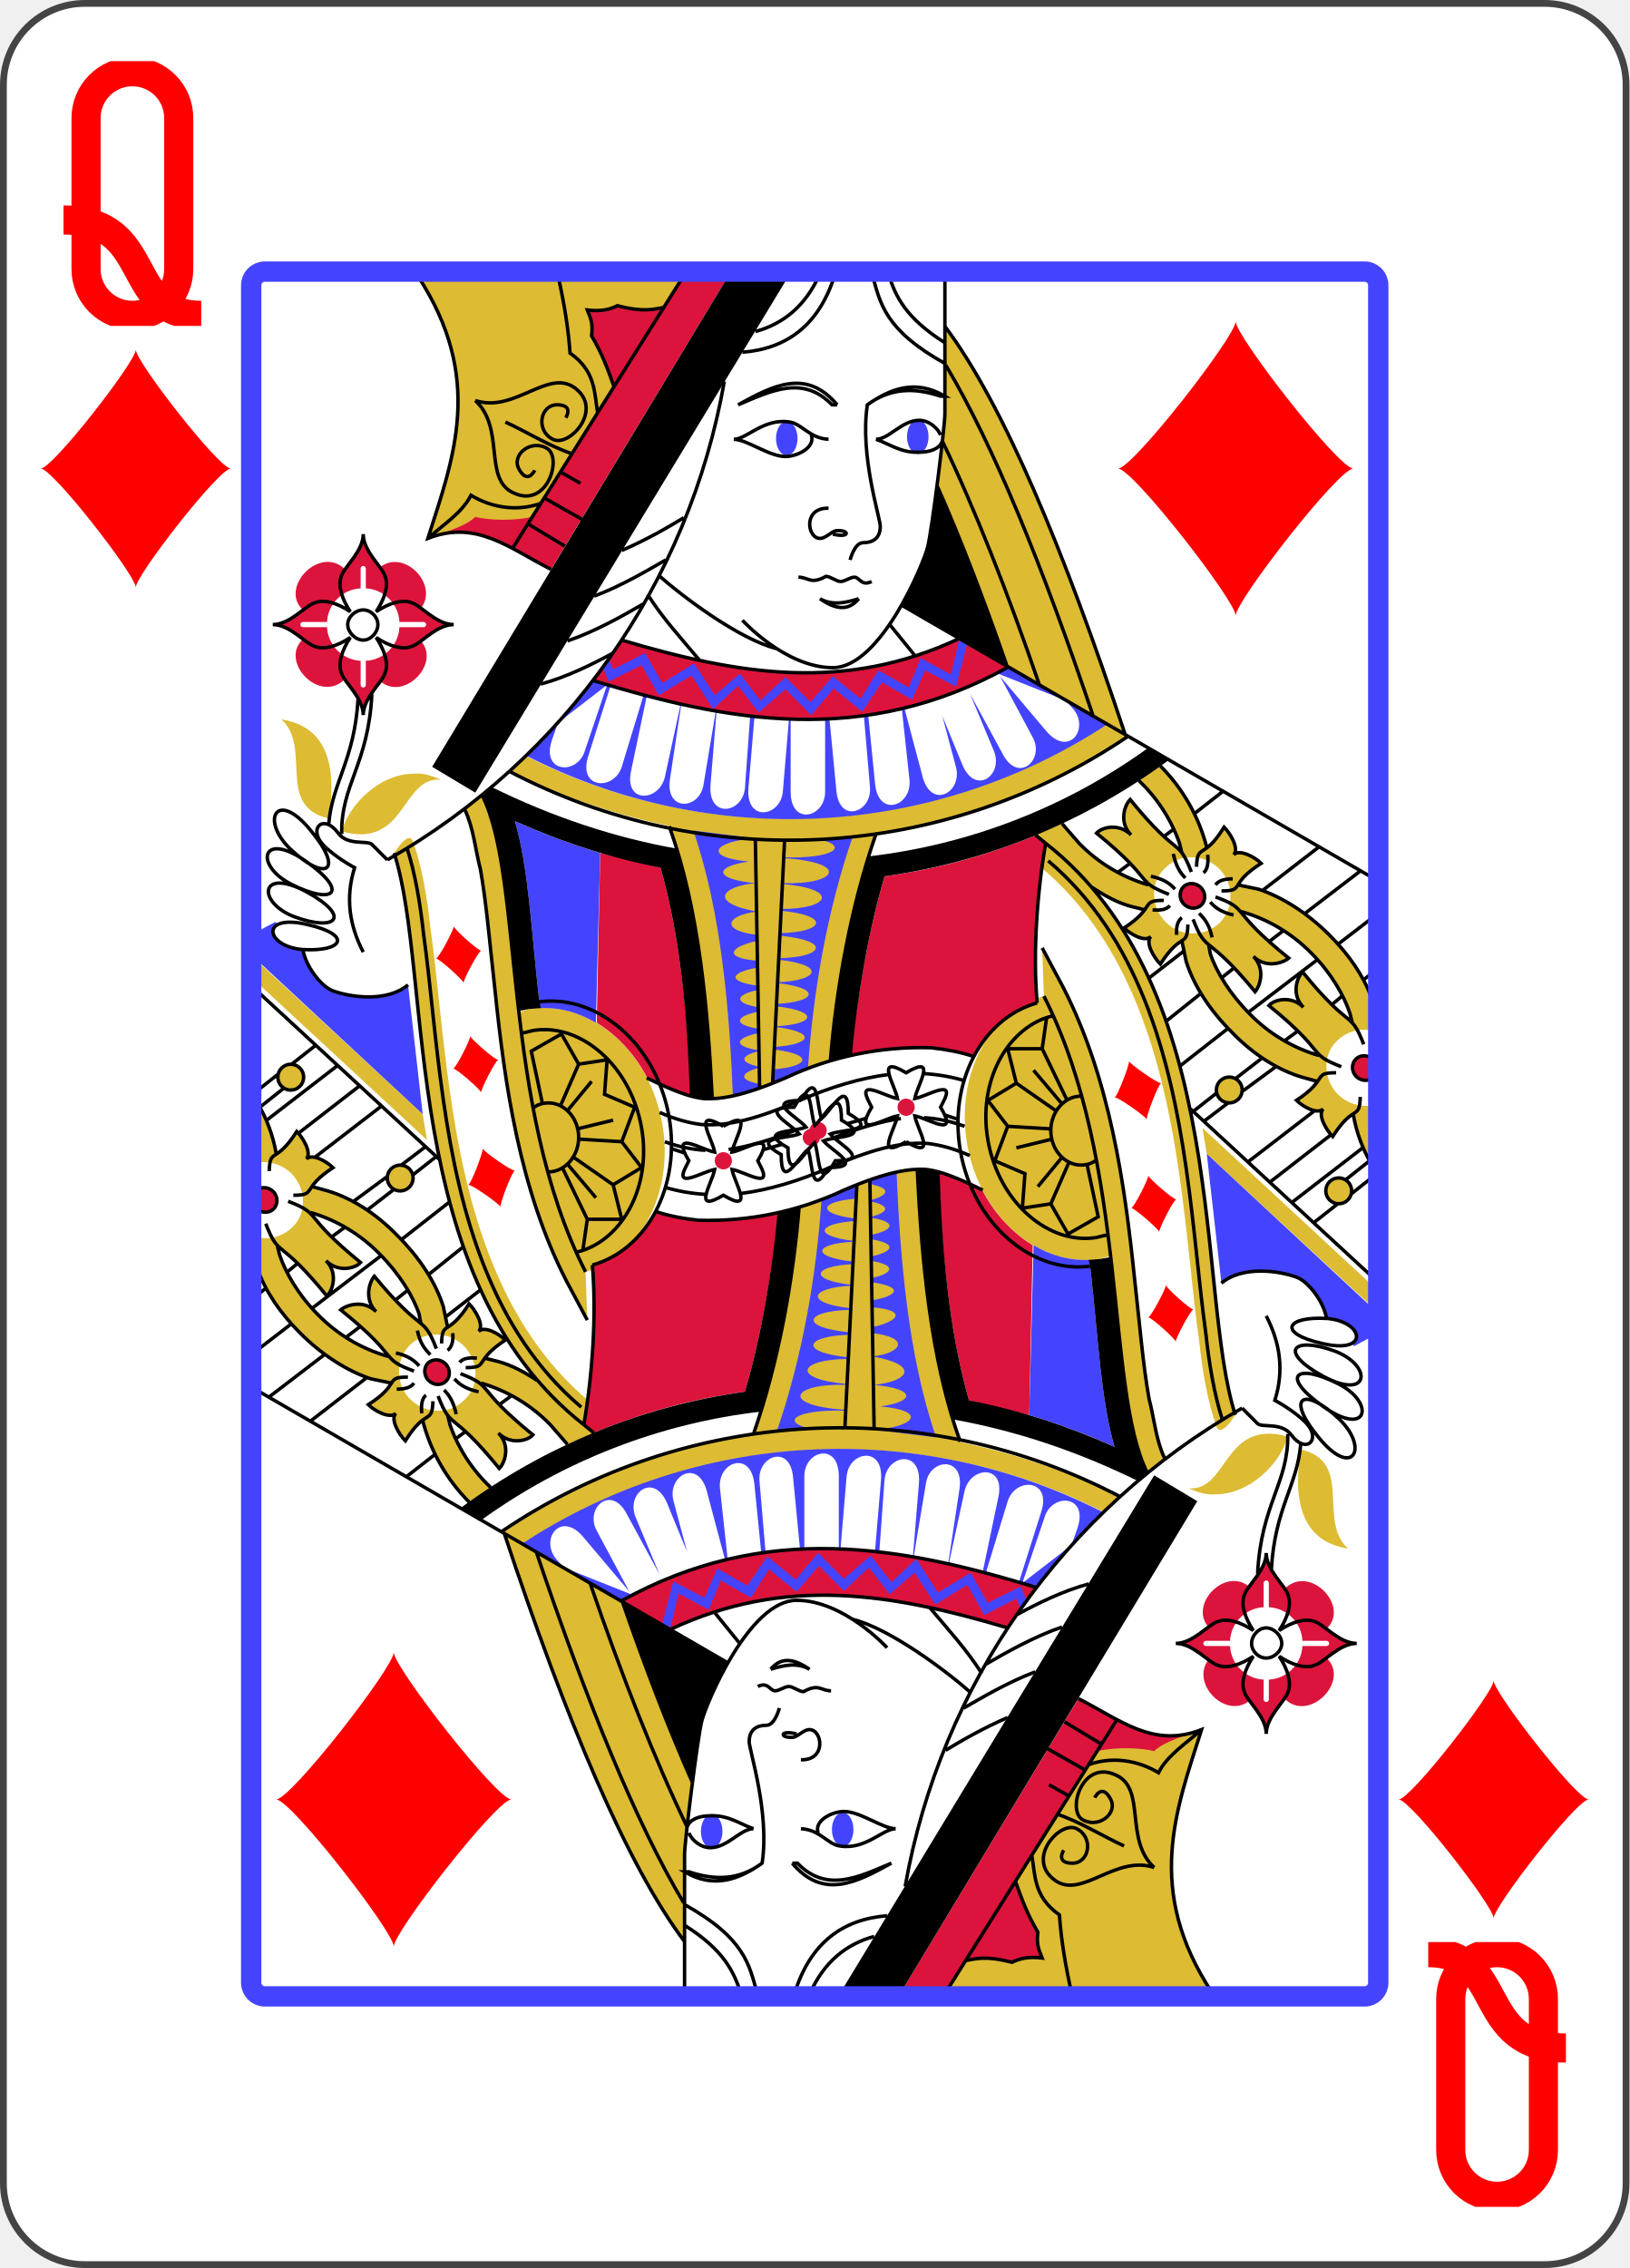
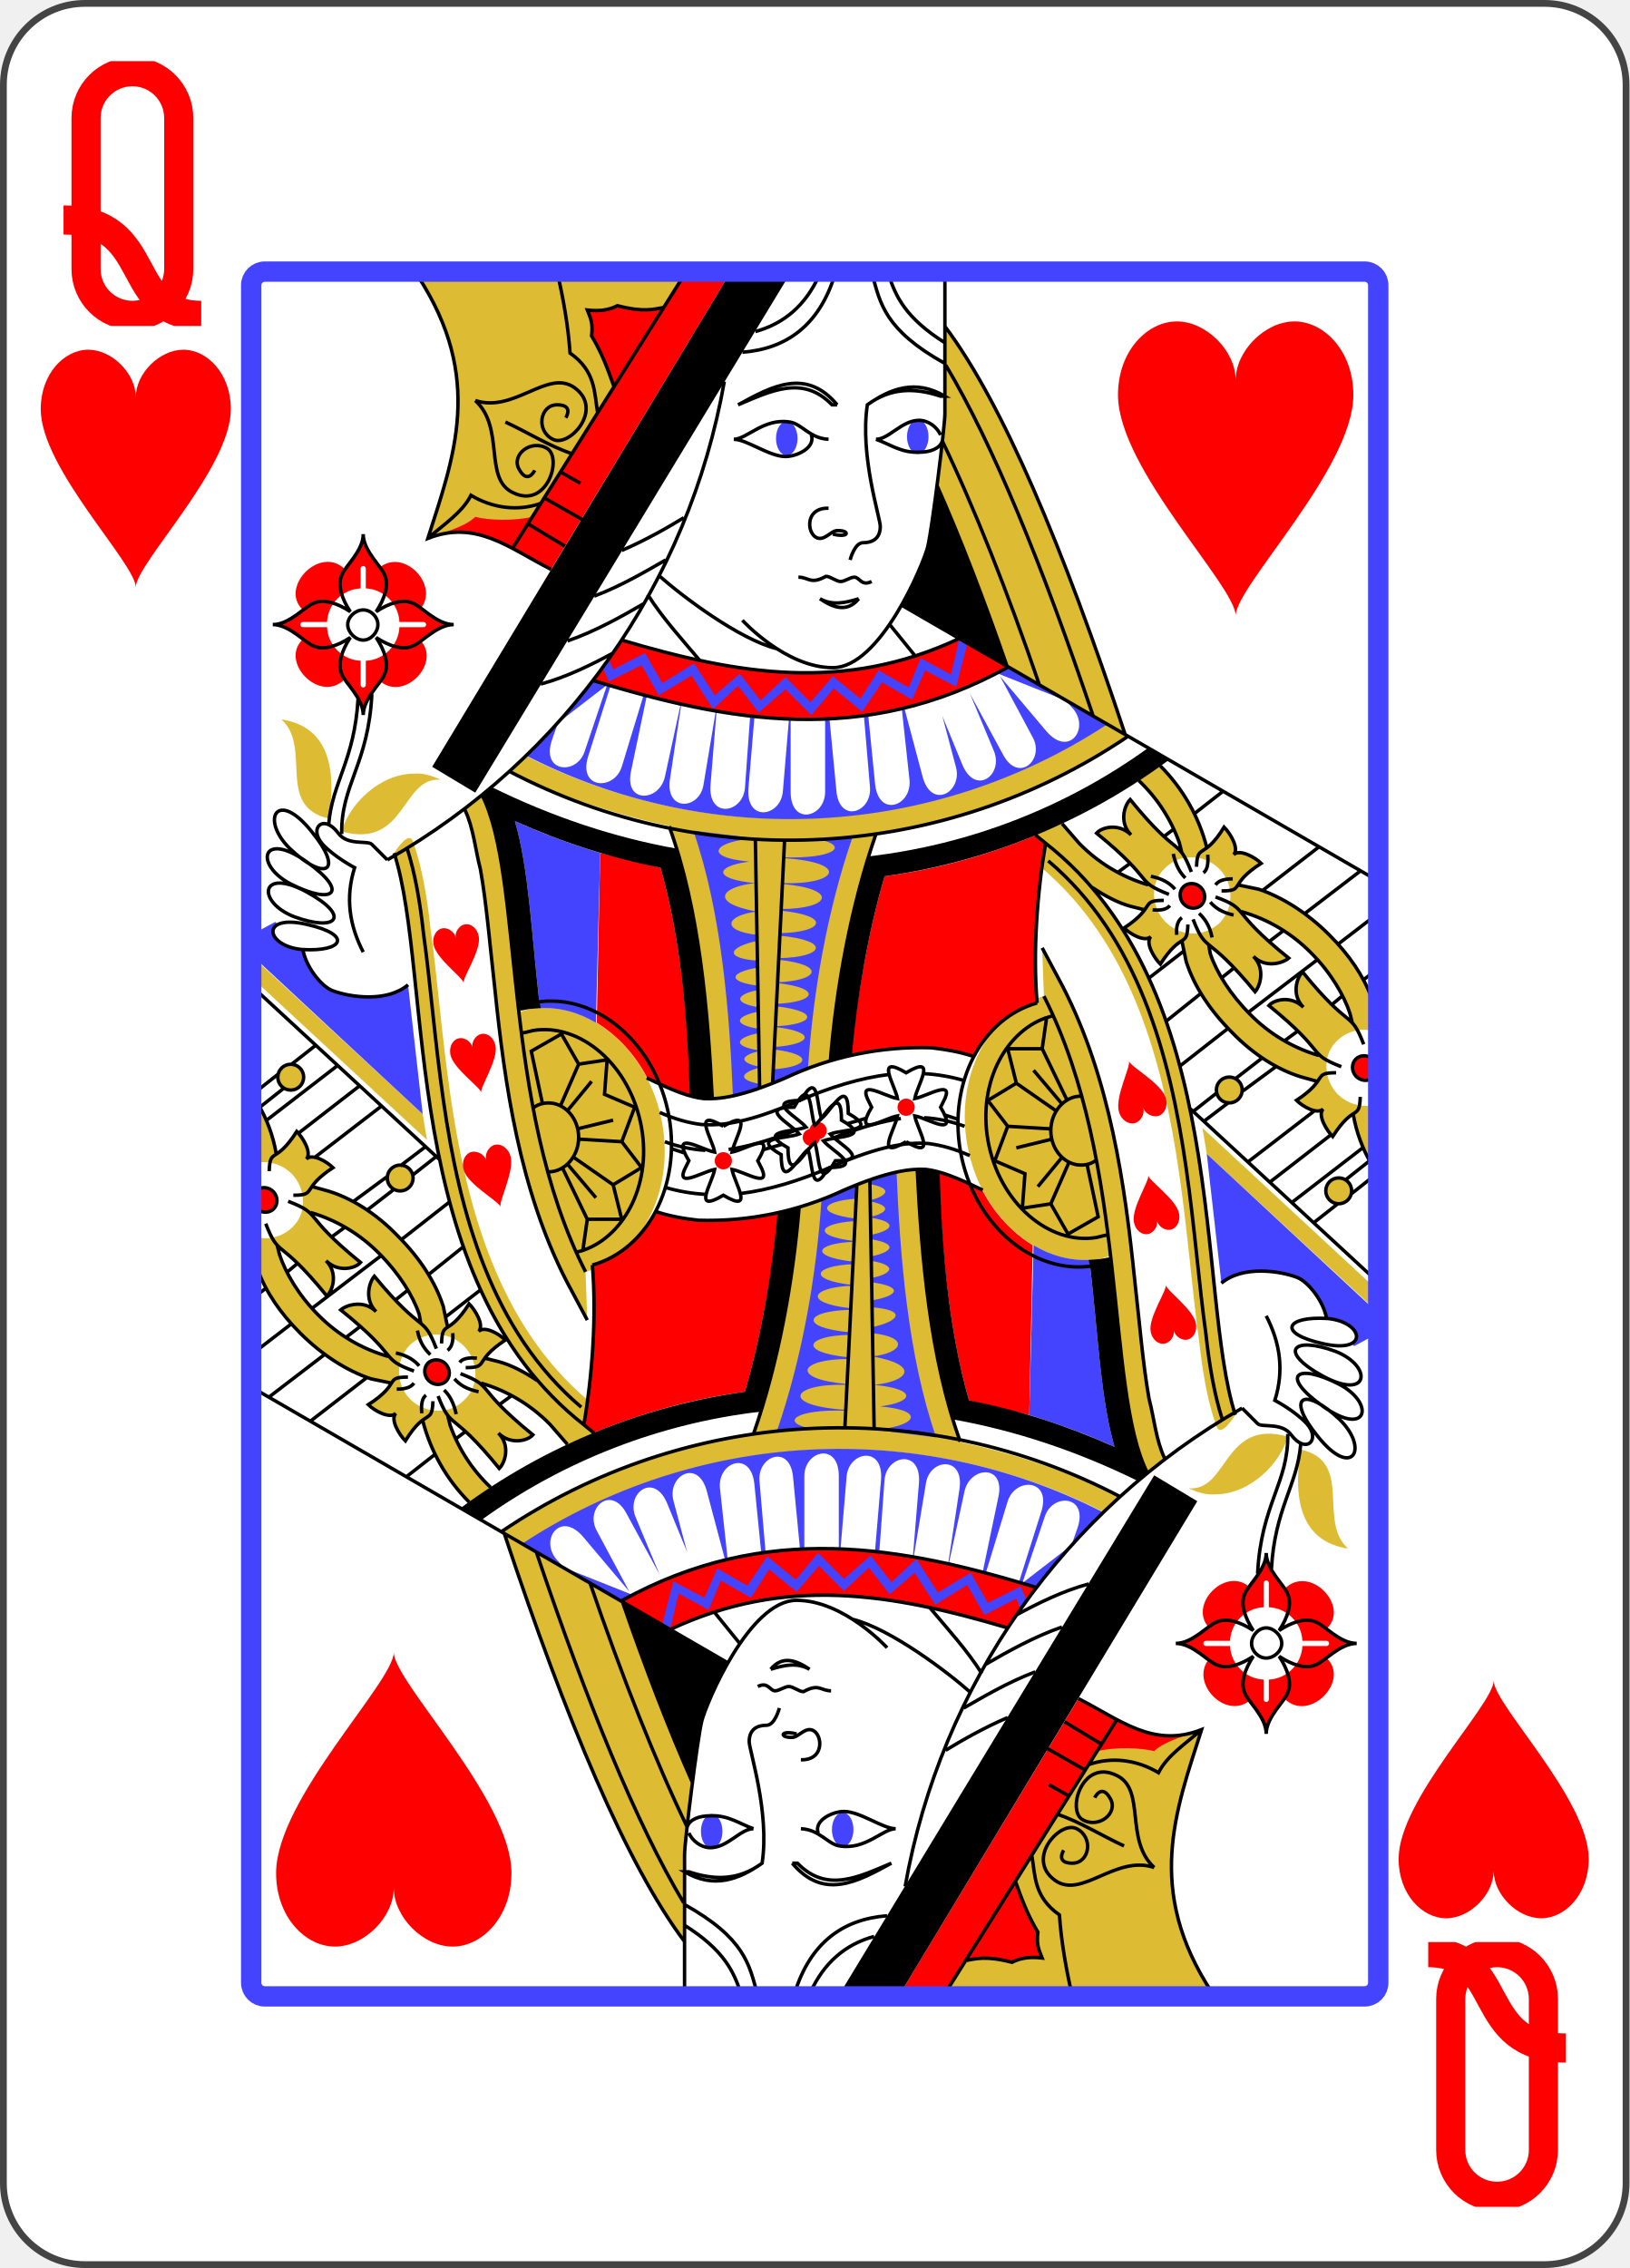
<svg xmlns="http://www.w3.org/2000/svg" viewBox="-120 -167 240 334">
  <rect width="239" height="333" x="-119.5" y="-166.5" rx="12" ry="12" stroke="#444" fill="#FFF" fill-opacity="1" stroke-width="1" />
-   <symbol id="Rqd" viewBox="-500 -500 1000 1000" preserveAspectRatio="xMinYMid" opacity="0.8">
+   <symbol id="Rqh" viewBox="-500 -500 1000 1000" preserveAspectRatio="xMinYMid" opacity="0.8">
    <path d="M-260 100C90 100 -40 460 260 460M-175 0L-175 -285A175 175 0 0 1 175 -285L175 285A175 175 0 0 1 -175 285Z" stroke="red" fill="none" fill-opacity="1" stroke-width="110" />
  </symbol>
-   <symbol id="S0qd" viewBox="-600 -600 1200 1200" preserveAspectRatio="xMinYMid" opacity="0.8">
+   <symbol id="S0qh" viewBox="-600 -600 1200 1200" preserveAspectRatio="xMinYMid" opacity="0.8">
    <path d="M0 -500C100 -250 355 -100 355 185A150 150 0 0 1 55 185A10 10 0 0 0 35 185C35 385 85 400 130 500L-130 500C-85 400 -35 385 -35 185A10 10 0 0 0 -55 185A150 150 0 0 1 -355 185C-355 -100 -100 -250 0 -500" fill="red" fill-opacity="1" />
  </symbol>
-   <symbol id="S1qd" viewBox="-600 -600 1200 1200" preserveAspectRatio="xMinYMid" opacity="0.8">
+   <symbol id="S1qh" viewBox="-600 -600 1200 1200" preserveAspectRatio="xMinYMid" opacity="0.8">
    <path d="M0 -300C0 -400 100 -500 200 -500C300 -500 400 -400 400 -250C400 0 0 400 0 500C0 400 -400 0 -400 -250C-400 -400 -300 -500 -200 -500C-100 -500 0 -400 -0 -300" fill="red" fill-opacity="1" />
  </symbol>
-   <symbol id="S2qd" viewBox="-600 -600 1200 1200" preserveAspectRatio="xMinYMid" opacity="0.8">
+   <symbol id="S2qh" viewBox="-600 -600 1200 1200" preserveAspectRatio="xMinYMid" opacity="0.8">
    <path d="M-400 0C-350 0 0 -450 0 -500C0 -450 350 0 400 0C350 0 0 450 0 500C0 450 -350 0 -400 0" fill="red" fill-opacity="1" />
  </symbol>
-   <symbol id="S3qd" viewBox="-600 -600 1200 1200" preserveAspectRatio="xMinYMid" opacity="0.8">
+   <symbol id="S3qh" viewBox="-600 -600 1200 1200" preserveAspectRatio="xMinYMid" opacity="0.8">
    <path d="M30 150C35 385 85 400 130 500L-130 500C-85 400 -35 385 -30 150A10 10 0 0 0 -50 150A210 210 0 1 1 -124 -51A10 10 0 0 0 -110 -65A230 230 0 1 1 110 -65A10 10 0 0 0 124 -51A210 210 0 1 1 50 150A10 10 0 0 0 30 150" fill="red" fill-opacity="1" />
  </symbol>
-   <use href="#Rqd" height="39" x="-120" y="-158" />
-   <use href="#S2qd" height="42" x="-121" y="-119" />
+   <use href="#Rqh" height="39" x="-120" y="-158" />
+   <use href="#S1qh" height="42" x="-121" y="-119" />
  <g transform="rotate(180)">
-     <use href="#Rqd" height="39" x="-120" y="-158" />
-     <use href="#S2qd" height="42" x="-121" y="-119" />
+     <use href="#Rqh" height="39" x="-120" y="-158" />
+     <use href="#S1qh" height="42" x="-121" y="-119" />
  </g>
  <g transform="scale(-1,1)">
-     <symbol id="goqd" viewBox="0 0 1300 2000" preserveAspectRatio="xMinYMid" opacity="0.8">
+     <symbol id="goqh" viewBox="0 0 1300 2000" preserveAspectRatio="xMinYMid" opacity="0.8">
      <path d="M798 0l198 317c31-16 61-27 99-12-30-94-66-186 12-305zM495 59c-67 89-137 256-209 474l15-9-18 11c90 62 189 99 292 113 29 83 46 178 53 264l52 19c42 19 67 24 85 24 5-102 15-220 50-316h-2c63-13 126-34 188-64l-19-18a674 674 0 0 1-675-37l116-67c27-78 54-148 81-209-5-37-9-76-9-84zm770 456c-52 8-65 52-55 115 62-14 19-83 55-115zM245 569a207 207 0 0 0-54 95c-5-4-11-10-20-24-7 7-18 25-11 32-7-7-25 3-32 10 19 12 24 20 27 25l-24 5c-27 9-56 27-82 53-23 23-40 48-49 73v38l8-1c11 0 23 4 32 13 18 17 15 46-1 62a46 46 0 0 1-39 13v68a171 171 0 0 0 22-57c5 2 12 8 23 25 7-7 18-25 11-32 7 7 24-3 31-10a76 76 0 0 1-24-22l18-5c27-8 56-26 81-52 26-26 44-54 53-82l5-24c5 3 12 7 25 27 7-7 18-25 11-32 7 7 24-3 31-10-14-9-20-16-24-21l16-4c15-4 30-12 45-22-155 181-124 483-166 612 0 0 17 28 22 13 10-28 16-62 20-99 8-57 13-124 23-193 19-132 56-268 160-356l-4-29 11-9-31-13-20 23c-23 23-49 39-70 45l-10 2c10-9 13-21 60-59-6-7-26-12-40 2 14-14 8-34 1-41-39 49-51 51-60 62l3-12a184 184 0 0 1 47-72zm866 9c-10-1-20 2-31 7 46-4 40 81 115 60-8-30-43-67-84-67zm-79 25c-26 50-30 145-43 251h-2l-10-3c-70-11-139 48-154 133-14 80 25 154 89 172l-2 56 24-45c55-107 72-231 83-337 6-53 10-102 17-141 6-23 8-48 18-69zm-822 72c11 0 21 4 30 13 18 17 15 46-1 62a45 45 0 0 1-63 1 45 45 0 0 1 1-63 46 46 0 0 1 33-13zm-58 63c-8 9-17 22-56 54 7 6 27 12 41-2-14 14-8 34-2 41 32-39 46-48 54-55l-2 11c-7 21-23 47-46 70s-49 39-70 45l-10 2c8-8 14-21 58-57-6-7-26-12-40 2 14-14 8-34 1-41-37 46-49 50-58 59l3-11c7-21 22-47 45-70a184 184 0 0 1 82-48zm1148 51l-199 184-5 30 204-189zM165 930a15 15 0 0 0-15 15 15 15 0 0 0 15 15 15 15 0 0 0 15-15 15 15 0 0 0-15-15zM38 1047a15 15 0 0 0-15 15 15 15 0 0 0 15 15 15 15 0 0 0 15-15 15 15 0 0 0-15-15z" fill="#DB3" fill-opacity="1" />
    </symbol>
-     <symbol id="reqd" viewBox="0 0 1300 2000" preserveAspectRatio="xMinYMid" opacity="0.8">
-       <path d="M746 0l206 341 44-24L798 0zm129 35c-31 8-42 4-54 2l58 92c7-20 14-39 26-59-2-16 2-22 5-30-17 2-27-1-35-5zm165 245c-15 4-45 5-66 0l23 36c26-13 52-23 83-16-15-6-31-11-40-20zm130 20c0 14-11 28-20 38-28-21-68 21-47 48-10 8-24 19-38 19 14 0 28 11 38 19-23 26 19 70 47 47 8 10 20 24 20 39 0-16 14-31 21-42 29 30 77-20 49-46 10-8 22-17 35-17-13 0-25-9-35-17 28-26-20-76-49-47-7-10-21-25-21-41zm0 37a3 3 0 0 1 3 3v23c21 1 38 18 39 39h28a3 3 0 1 1 0 6h-28c-1 21-18 38-39 39v28a3 3 0 1 1-6 0v-28c-21-1-38-18-39-39h-28a3 3 0 1 1 0-6h28c1-21 18-38 39-39v-23a3 3 0 0 1 3-3zm-692 85l-57 32c169 94 327 63 482 16-11-15-22-30-32-47h-1c-135 40-258 61-392-1zm-87 228l-13 8c10 58 15 127 10 186 32 9 57 31 74 61a295 295 0 0 1 68-10c23 0 48 3 74 10-7-67-20-144-39-208-60-8-118-24-174-47zm504 20l-70 17c-24 85-31 173-35 264 14-3 29-9 51-20v-1c14-27 35-49 58-63zm-686 35a14 15 45 0 0-11 5 14 15 45 0 0-1 20 14 15 45 0 0 21-1 14 15 45 0 0 0-20 14 15 45 0 0-9-4zm1047 37l44 23zM9 905a14 15 45 0 0-9 3v24a14 15 45 0 0 18-3 14 15 45 0 0 0-20 14 15 45 0 0-9-4zm531 50a10 10 0 0 0-10 10 10 10 0 0 0 10 10 10 10 0 0 0 10-10 10 10 0 0 0-10-10zm110 35a10 10 0 0 0-10 10 10 10 0 0 0 10 10 10 10 0 0 0 10-10 10 10 0 0 0-10-10z" fill="#DC143C" fill-opacity="1" />
+     <symbol id="reqh" viewBox="0 0 1300 2000" preserveAspectRatio="xMinYMid" opacity="0.8">
+       <path d="M746 0l206 341 44-24L798 0zm129 35c-31 8-42 4-54 2l58 92c7-20 14-39 26-59-2-16 2-22 5-30-17 2-27-1-35-5zm165 245c-15 4-45 5-66 0l23 36c26-13 52-23 83-16-15-6-31-11-40-20zm130 20c0 14-11 28-20 38-28-21-68 21-47 48-10 8-24 19-38 19 14 0 28 11 38 19-23 26 19 70 47 47 8 10 20 24 20 39 0-16 14-31 21-42 29 30 77-20 49-46 10-8 22-17 35-17-13 0-25-9-35-17 28-26-20-76-49-47-7-10-21-25-21-41zm0 37a3 3 0 0 1 3 3v23c21 1 38 18 39 39h28a3 3 0 1 1 0 6h-28c-1 21-18 38-39 39v28a3 3 0 1 1-6 0v-28c-21-1-38-18-39-39h-28a3 3 0 1 1 0-6h28c1-21 18-38 39-39v-23a3 3 0 0 1 3-3zm-692 85l-57 32c169 94 327 63 482 16-11-15-22-30-32-47h-1c-135 40-258 61-392-1zm-87 228l-13 8c10 58 15 127 10 186 32 9 57 31 74 61a295 295 0 0 1 68-10c23 0 48 3 74 10-7-67-20-144-39-208-60-8-118-24-174-47zm504 20l-70 17c-24 85-31 173-35 264 14-3 29-9 51-20v-1c14-27 35-49 58-63zm-686 35a14 15 45 0 0-11 5 14 15 45 0 0-1 20 14 15 45 0 0 21-1 14 15 45 0 0 0-20 14 15 45 0 0-9-4zm1047 37l44 23zM9 905a14 15 45 0 0-9 3v24a14 15 45 0 0 18-3 14 15 45 0 0 0-20 14 15 45 0 0-9-4zm531 50a10 10 0 0 0-10 10 10 10 0 0 0 10 10 10 10 0 0 0 10-10 10 10 0 0 0-10-10zm110 35a10 10 0 0 0-10 10 10 10 0 0 0 10 10 10 10 0 0 0 10-10 10 10 0 0 0-10-10z" fill="red" fill-opacity="1" />
    </symbol>
-     <symbol id="buqd" viewBox="0 0 1300 2000" preserveAspectRatio="xMinYMid" opacity="0.8">
+     <symbol id="buqh" viewBox="0 0 1300 2000" preserveAspectRatio="xMinYMid" opacity="0.8">
      <path d="M526 167a13 20 0 0 0-12 20 13 20 0 0 0 12 20 13 20 0 0 0 13-20 13 20 0 0 0-13-20zm153 2a13 20 0 0 0-13 20 13 20 0 0 0 13 20 13 20 0 0 0 12-20 13 20 0 0 0-12-20zM479 424l-10 2 1 5 12 46 36-19 15 34 35-20 23 34 33-27 26 31 30-30 31 27 24-31 29 27 25-39 38 23 20-35 38 19 7-16-7-10-5 12-37-19-20 35-37-23-24 37-29-25-24 31-29-27-29 29-26-30-32 26-21-33-35 20-14-34-35 19-8-34zm-58 30l-114 67a672 672 0 0 0 674 36c-28-26-53-55-78-87l-16 5 57 44 7 20c13 38-29 41-38 13l-26-77-4 1 26 82c12 38-30 40-39 12l-25-82 31-10-35 10 18 86c9 39-32 37-39 8l-18-83 34-10-35 9 13 86c6 39-35 36-39 6l-14-84 22-5-23 5 7 85c3 40-38 33-40 3l-6-83-5 1 7 83c3 40-38 33-40 3l-7-83h-2v84c0 40-40 30-40 0v-84l-5-1-8 83c-3 40-42 26-39-4l7-82-5-1-8 80c-4 39-42 26-40-4l9-83-3-1-21 79c-10 39-46 19-39-10l16-60-23 56c-15 37-48 13-37-15l28-67-38 70c-18 35-49 7-35-19l38-71-54 64c-26 30-50-3-31-26l9-10 78-31v-1h1l-13-7zm573 179c-33 15-66 27-99 37l5 197c20-12 42-18 65-17l1-10c9-80 12-152 28-207zm-207 11l-72 9c47 3 63 22 7 27 39 5 44 20-7 25 40 4 54 23-2 33 35 4 44 22 0 27v7c32 7 40 20-1 23v8c31 5 38 16 0 21v5c25 5 30 15-1 20v5c26 5 32 15 0 20v5c26 5 32 15 0 20v1c21 5 24 13-1 18v1c22 6 26 14 0 19v5l31 9c4-97 13-213 46-308zm-185 7c30 87 46 181 52 270l26 10 14 7v-17c-41-3-48-17-1-23l-1-3c-42-3-49-17-1-23v-1c-44-2-52-17-1-23v-3c-45-2-53-18-1-24v-1c-48-2-56-20-2-26v-2c-51-1-61-20-1-26v-3c-50-1-60-20-1-26v-2c-57 0-68-23-2-29v-1c-64 2-78-24-1-29v-1c-57 2-78-13-40-21-13 0-27-1-40-3zm654 91a4683 4683 0 0 0 44 23zm18 9l-2-1-3 3c14 7 2 26-28 29h-1c-3 19-21 43-35 48-19 7-62 14-87-7l-17 150 199-185v-23l-26-14z" fill="#44F" fill-opacity="1" />
    </symbol>
-     <symbol id="baqd" viewBox="0 0 1300 2000" preserveAspectRatio="xMinYMid" opacity="0.8">
+     <symbol id="baqh" viewBox="0 0 1300 2000" preserveAspectRatio="xMinYMid" opacity="0.8">
      <path d="M676 0l364 600 50-30L746 0zM504 244c-27 61-54 131-81 209l122-71c-17-29-28-58-30-67l-11-71zM259 548l-24 14a722 722 0 0 0 330 135c19 64 32 141 38 208l25 7c-6-77-20-162-44-238a690 690 0 0 1-325-126zm763 45c-71 35-143 59-216 72-28 91-37 197-41 290h10l16-4c3-91 10-179 34-264 57-11 113-29 169-54-16 55-19 127-28 207l-2 10 13 1 11 2c14-106 18-200 44-250z" fill="#000" fill-opacity="1" />
    </symbol>
-     <symbol id="deqd" viewBox="0 0 1300 2000" preserveAspectRatio="xMinYMid" opacity="1">
+     <symbol id="deqh" viewBox="0 0 1300 2000" preserveAspectRatio="xMinYMid" opacity="1">
      <path d="M1170 388c9 0 18 8 18 17s-9 18-18 18-17-9-17-18 8-17 17-17m-540 647c-43 0-4-19 6-31-15-6-58-3-21-24 0-43 19-4 31 6 6-15 3-58 24-21 43 0 4 19-6 31 15 6 58 3 21 24 0 43-19 4-31-6-6 15-3 58-24 21m-90-30c-37 22-13-14-10-30-16 3-52 27-30-10l-3-6c-15-28 18-7 33-4-3-16-27-52 10-30 37-22 13 14 10 30 16-3 49-25 32 6l-2 4c22 37-14 13-30 10 3 16 27 52-10 30m-487 57c0 8.284-6.716 15-15 15-8.284 0-15-6.716-15-15 0-8.284 6.716-15 15-15 8.284 0 15 6.716 15 15m127-117c0 8.284-6.716 15-15 15-8.284 0-15-6.716-15-15 0-8.284 6.716-15 15-15 8.284 0 15 6.716 15 15m470-760c-5 15 17 25 30 25 19 0 45-20 60-20m-110 0c22-1 31-18 45-20 30-5 50 20 65 20m-242 2c3 9 14 13 27 13 21 1 35-10 50-15m-75-5c4-9 14-17 25-17 20 0 35 22 50 22m20 185c13 16 29 11 45 0-14 8-29 5-45 0m-15-20c12 6 14-5 20-5 5 0 11 5 16 5s12-6 17-6c18 10 20 1 32 1m-35-80c30-1 25 35 10 35-7 0-13-8-19-9-16-1-16 9 4 4m-5-150c36-43 75-22 115 0-38-16-75-35-109 0h-6m-15 180s-5-20-15-20-20-4-20-19c0-10 24-82 15-141-27-19-56-30-90-10h5c30-10 58-10 85 10m-90-72c46-29 57-54 65-78m-65 102c70-39 75-70 84-102m62 0c16 35 41 56 74 65M623 0c18 57 55 85 107 89m446 402c4 71 30 97 34 145m-50-150c4 81 36 105 35 162m32-218c10-3 28-25 48-25-20 0-38-22-48-25-11-5-27 0-42 10 10-15 15-31 10-42-3-10-25-28-25-48 0 20-22 38-25 48-5 11 0 27 10 42-15-10-31-15-42-10-10 3-28 25-48 25 20 0 38 22 48 25 11 5 27 0 42-10-10 15-15 31-10 42 3 10 25 28 25 48 0-20 22-38 25-48 5-11 0-27-10-42 15 10 31 15 42 10m-347 8c24 13 54 28 84 36m-119-93c24 14 56 32 88 43M798 281c18 11 44 26 72 38m-51 11c21 12 51 30 83 42m-343 33l-30 37m311-72c-17 27-39 51-60 76m-90-13c44-11 110-61 137-85M495 0v160c0 15 15 135 20 155s55 140 110 140 105-55 105-55m-307 53c27-78 54-148 81-209M385 476c38-111 76-207 113-284M323 511c59-175 116-315 171-407M286 532c72-217 142-384 209-473M173 599l32 25m24 18l12 9m39 31l15 11m-282-2l64 49m25 20l17 13m40 30l15 12m24 18l40 32M61 663l66 51m91 70l40 31M111 918l38 28m16 13l29 22M0 810l9 7m25 19l12 10m40 31l15 11m26 20l31 24m21 16l28 22M0 746l39 30m24 18l80 61m24 19l55 43M47 997l71 55m-52-83l78 60m-134-17l83 64m-93-29l24 19m15 11l28 22m-65-72l29 23m-31-19a171 171 0 0 0 21-57m338-338l-20 23a184 184 0 0 1-80 48m-39-37l3-12a184 184 0 0 1 47-72m-25-17a207 207 0 0 0-54 95m72 72l16-4c15-4 30-12 45-22m-169-3l-24 5c-27 9-56 27-82 53-23 23-40 48-49 73m63 97l18-5c27-8 56-26 81-52 26-26 44-54 53-82l5-24m-31 4l-2 11c-7 21-23 47-46 70a184 184 0 0 1-80 48m-39-37l3-12c7-21 22-47 45-70a184 184 0 0 1 81-48M35 918c41-16 14-14 84-71-6-7-26-12-40 2 14-14 8-34 1-41-57 70-55 43-71 84m4 61c1 28 7 7 32 46 7-7 18-25 11-32 7 7 24-3 31-10-38-25-18-32-46-32M0 908c5.786-3.947 13.265-3.532 18 1 5.36 5.226 5.36 14.036 0 20-4.855 5.037-12.323 6.281-18 3m235-214c41-16 14-14 84-71-6-7-26-12-40 2 14-14 8-34 1-41-57 70-55 43-71 84m-2 55c-16 41-14 14-72 84-6-7-12-27 2-41-14 14-34 8-41 2 71-57 44-56 85-71m-7-7c-28 0-7-7-46-32 7-7 25-17 32-10-7-7 4-25 11-32 24 39 31 18 32 46m10 67c1 28 7 7 32 46 7-7 18-25 11-32 7 7 24-3 31-10-38-25-18-32-46-32m-25-26c6-6 11-14 14-28m-2 41c6-7 14-12 28-15m-69 30c-5 6-13 12-27 15m40-2c-6 6-12 13-15 28m10-75c-4-3-6-9-5-21m-9 35c-3-4-8-7-20-7m73 31c3 4 9 6 20 5m-34 9c4 3 7 9 6 20m-8-36c-5.843 6.264-15.412 6.72-21 1-5.045-5.5-4.605-14.298 1-20 5.702-5.605 14.5-6.045 20-1 5.36 5.226 5.36 14.036 0 20m682 341l33-39m-53-51l41 10m-16-55l28 34m-63 36l50-3m-40 53l46-32m-16 72l29-60m-19-120l20-35 35 20-13 61m-21 2l-21-48-33-5 3 40-35 15 15 40-23 30 33 20-10 40h40l5 35m40-90c-19 0-35-18-35-40s16-40 35-40c7 0 13 2 18 6m-51 167l-4-1c-48-14-83-74-71-143 13-74 72-122 126-113l8 2 5 1m-160 92c-18 8-33 12-48 14-25 2-57-3-110-26-41-18-76-28-108-32m-40-1a203 203 0 0 0-47 8m347 71a162.002 162.002 0 0 1-47 10m-27-1c-21-3-46-10-77-22m172-61c-31 15-49 22-66 24-18 1-44-2-95-24a370 370 0 0 0-169-35c-18 2-34 5-49 10m18 73l15-5m92 4l21 6m632-202c-3 19-21 43-35 48-19 7-62 14-87-7m117-70c55-13 49 25 6 29-48 3-59-17-6-29m1-38c54-29 58 12 14 29-49 18-67 0-14-29m0-35c52-37 61 4 18 26-49 25-69 10-18-26m-6-35c40-50 60-14 25 20-40 38-64 28-25-20m-88 33l18-18c5-5 28 2 39-13 17-23 35-6 18 13-14 15-37 27-37 27 11 35 6 67-10 98M870 423c-135 40-258 61-392-2m-57 33c169 94 327 63 482 16m-5-311c4-23 2-48 32-69 2-29 7-59 14-90M821 37c12 2 23 6 54-2 8 4 18 7 35 5-3 8-7 14-5 30-12 20-19 39-26 59m84 135c27 10 57 6 82-9 10 20 32 34 50 50m-168-98c27-9 52-25 78-37m35-25c-35 32-9 91-44 107-39 19-57-39-40-51 19-12 43 7 33 24-10 18-18 1-18 1m69-81c-45 15-84-37-115-15-35 25 6 70 25 60 20-10 15-40-5-40s-10 15-10 15m6 63l-23 13m42 17l-44 25m63 5l-43 26m61 3L798 0m154 341c49-25 87-58 143-36-30-94-66-186 12-305M575 648c29 83 46 178 53 264m187-273c-35 96-45 214-50 316m-84-301l14 284m20-285l-5 291M283 535c213.743 144.427 489.538 159.792 718 40M751 123c41.217 233.98 184.547 437.429 391 555m-984 644c46-143 4-495 221-664l11-9m-12 9c10 58 15 127 10 186m731-179c-9 28-15 62-19 99-8 57-13 124-23 193-19 132-56 268-160 356m-7-101l24-45c55-107 72-231 83-337 6-53 10-102 17-141 6-23 8-48 18-69M388 844c64 18 103 92 89 172-15 85-84 144-154 133l-10-3m599 10c99-195 71-456 120-553M210 967L0 1161m546-779L0 698" stroke="#000" fill="none" fill-opacity="1" stroke-width="4" />
-       <use href="#S2qd" height="80" x="1140" y="552" transform="rotate(10)" />
-       <use href="#S2qd" height="80" x="1155" y="660" transform="rotate(11)" />
-       <use href="#S2qd" height="85" x="1240" y="660" transform="rotate(17)" />
+       <use href="#S1qh" height="80" x="1140" y="552" transform="rotate(10)" />
+       <use href="#S1qh" height="80" x="1155" y="660" transform="rotate(11)" />
+       <use href="#S1qh" height="85" x="1240" y="660" transform="rotate(17)" />
    </symbol>
-     <use href="#goqd" width="165" height="261" x="-82" y="-130" />
-     <use href="#goqd" width="165" height="261" x="-82" y="-130" transform="rotate(180)" />
-     <use href="#reqd" width="165" height="261" x="-82" y="-130" />
-     <use href="#reqd" width="165" height="261" x="-82" y="-130" transform="rotate(180)" />
-     <use href="#buqd" width="165" height="261" x="-82" y="-130" />
-     <use href="#buqd" width="165" height="261" x="-82" y="-130" transform="rotate(180)" />
-     <use href="#baqd" width="165" height="261" x="-82" y="-130" />
-     <use href="#baqd" width="165" height="261" x="-82" y="-130" transform="rotate(180)" />
-     <use href="#deqd" width="165" height="261" x="-82" y="-130" />
-     <use href="#deqd" width="165" height="261" x="-82" y="-130" transform="rotate(180)" />
-     <use href="#S2qd" height="52" x="-88" y="-124" />
-     <use href="#S2qd" height="52" x="-88" y="-124" transform="rotate(180)" />
+     <use href="#goqh" width="165" height="261" x="-82" y="-130" />
+     <use href="#goqh" width="165" height="261" x="-82" y="-130" transform="rotate(180)" />
+     <use href="#reqh" width="165" height="261" x="-82" y="-130" />
+     <use href="#reqh" width="165" height="261" x="-82" y="-130" transform="rotate(180)" />
+     <use href="#buqh" width="165" height="261" x="-82" y="-130" />
+     <use href="#buqh" width="165" height="261" x="-82" y="-130" transform="rotate(180)" />
+     <use href="#baqh" width="165" height="261" x="-82" y="-130" />
+     <use href="#baqh" width="165" height="261" x="-82" y="-130" transform="rotate(180)" />
+     <use href="#deqh" width="165" height="261" x="-82" y="-130" />
+     <use href="#deqh" width="165" height="261" x="-82" y="-130" transform="rotate(180)" />
+     <use href="#S1qh" height="52" x="-88" y="-124" />
+     <use href="#S1qh" height="52" x="-88" y="-124" transform="rotate(180)" />
    <rect width="166" height="254" x="-83" y="-127" rx="2" ry="2" stroke="#44F" fill="none" fill-opacity="1" stroke-width="3" />
  </g>
</svg>
